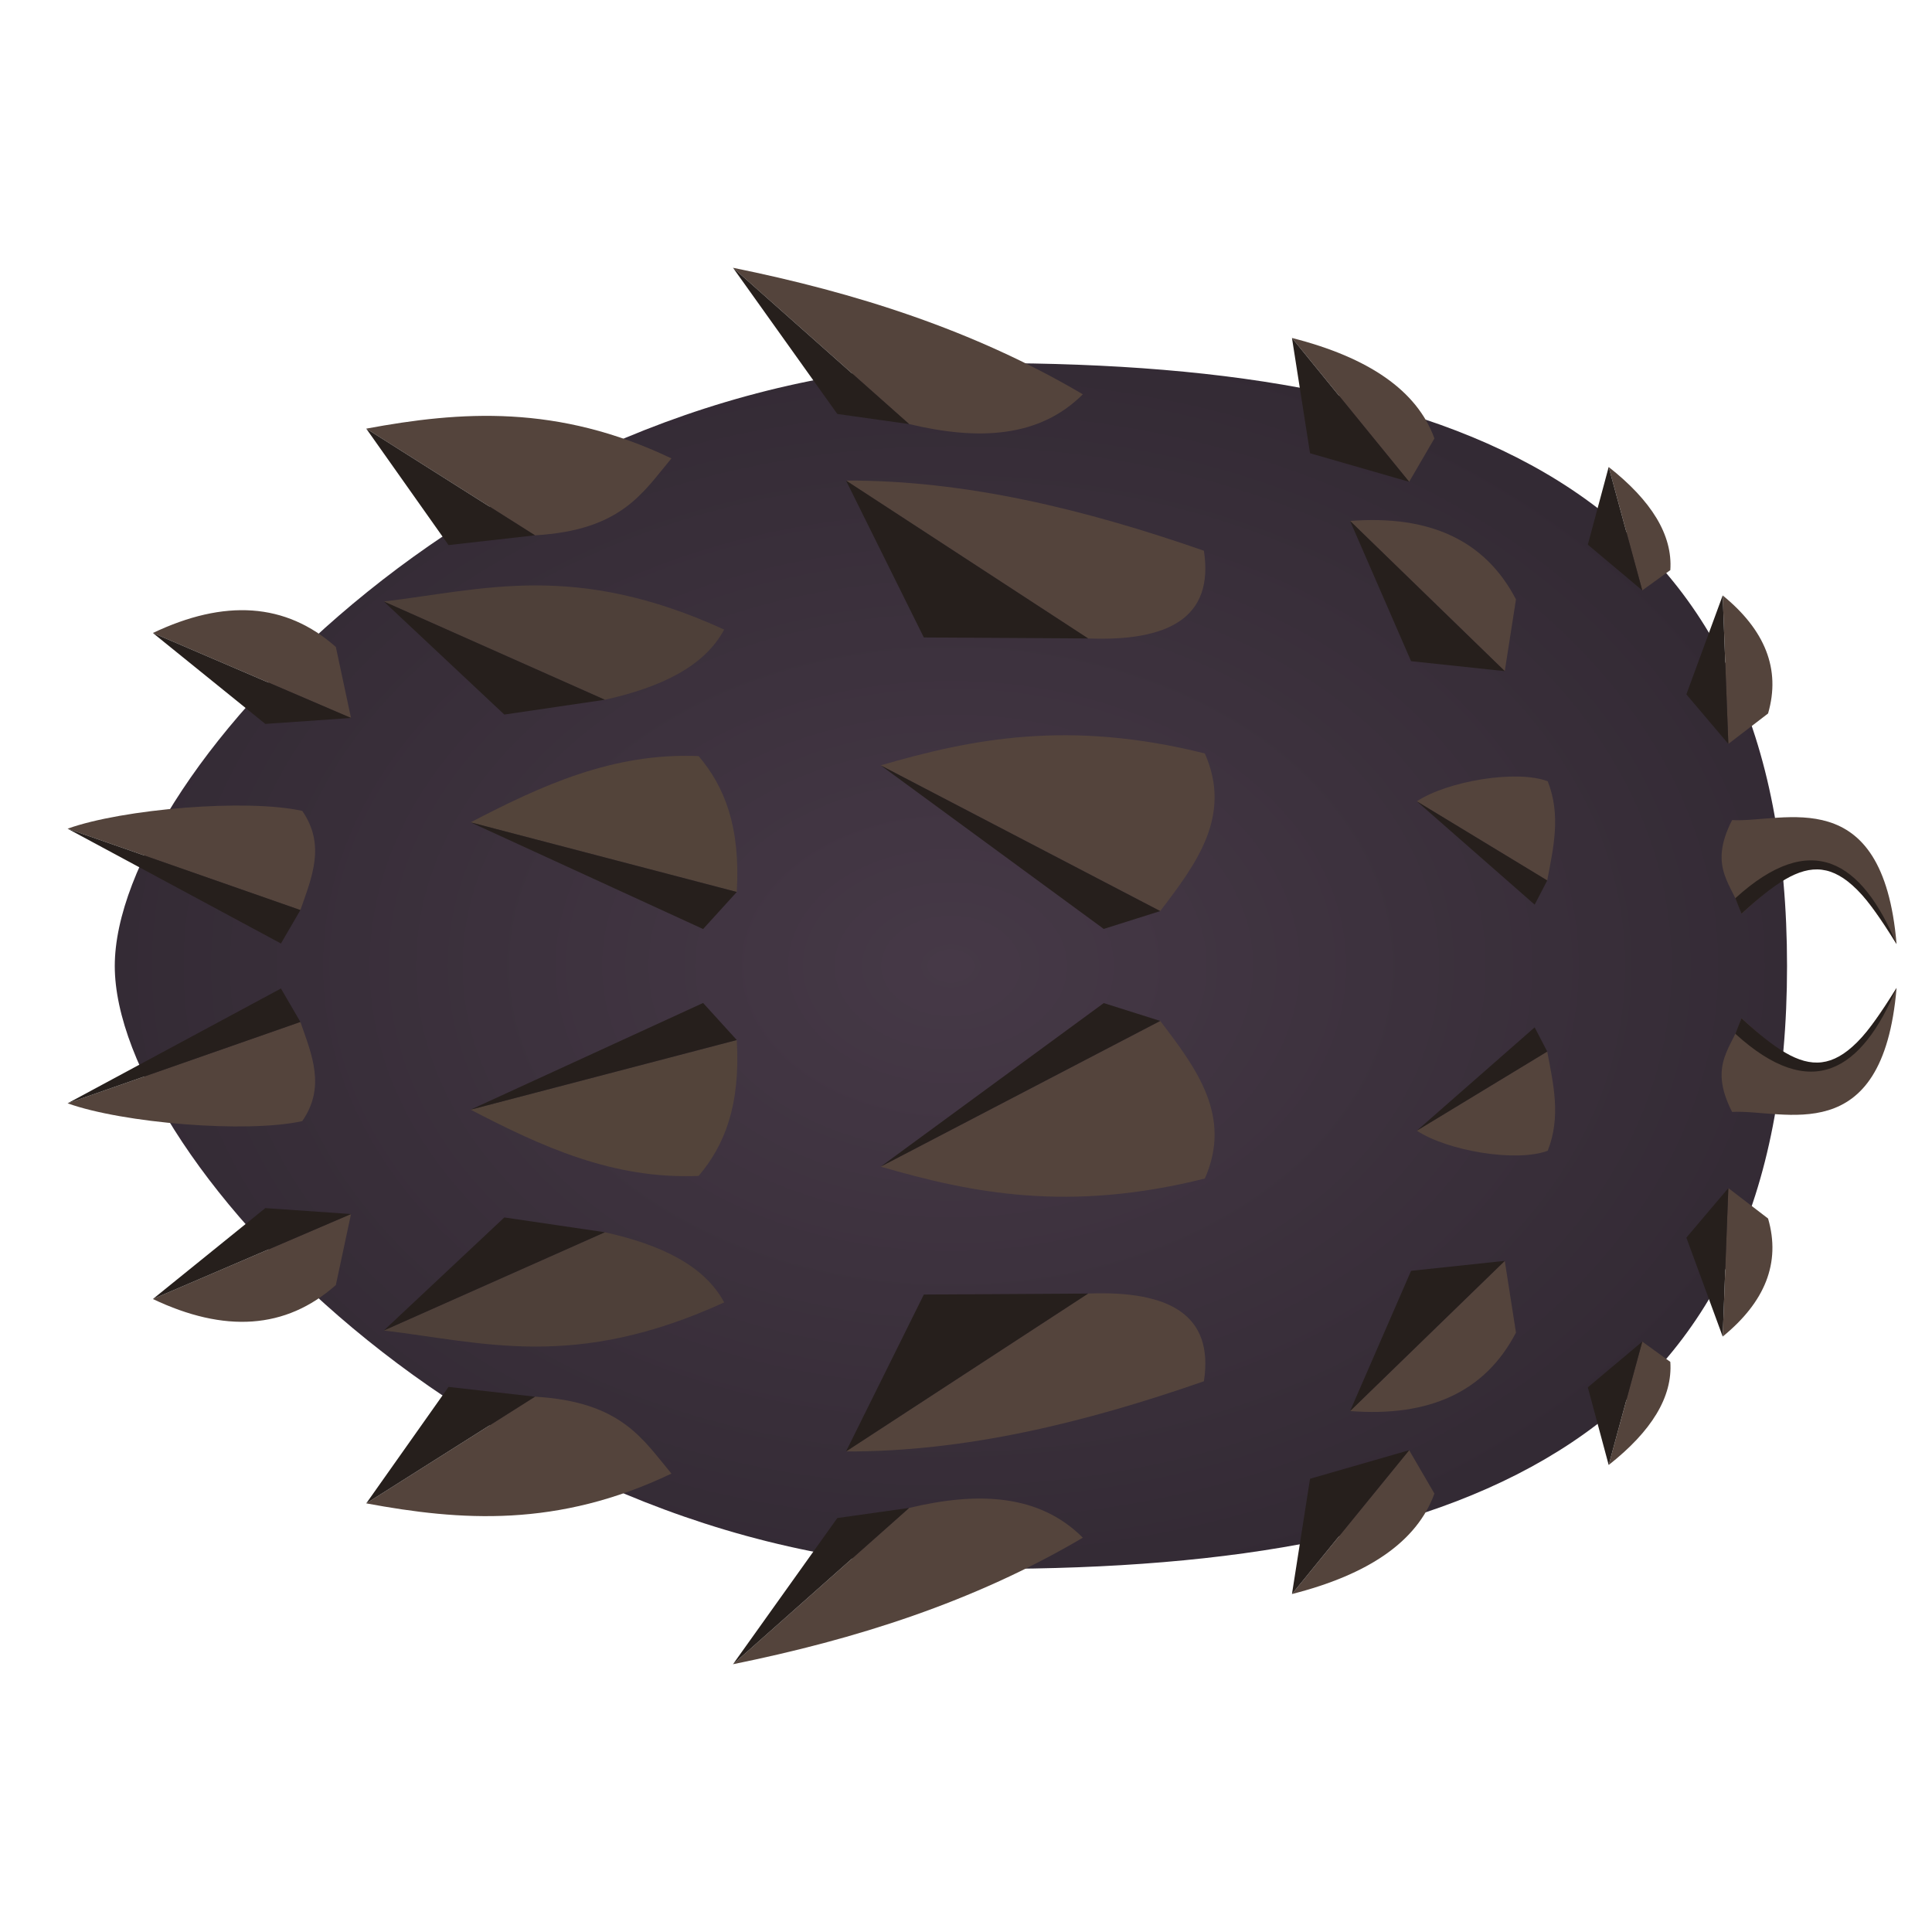
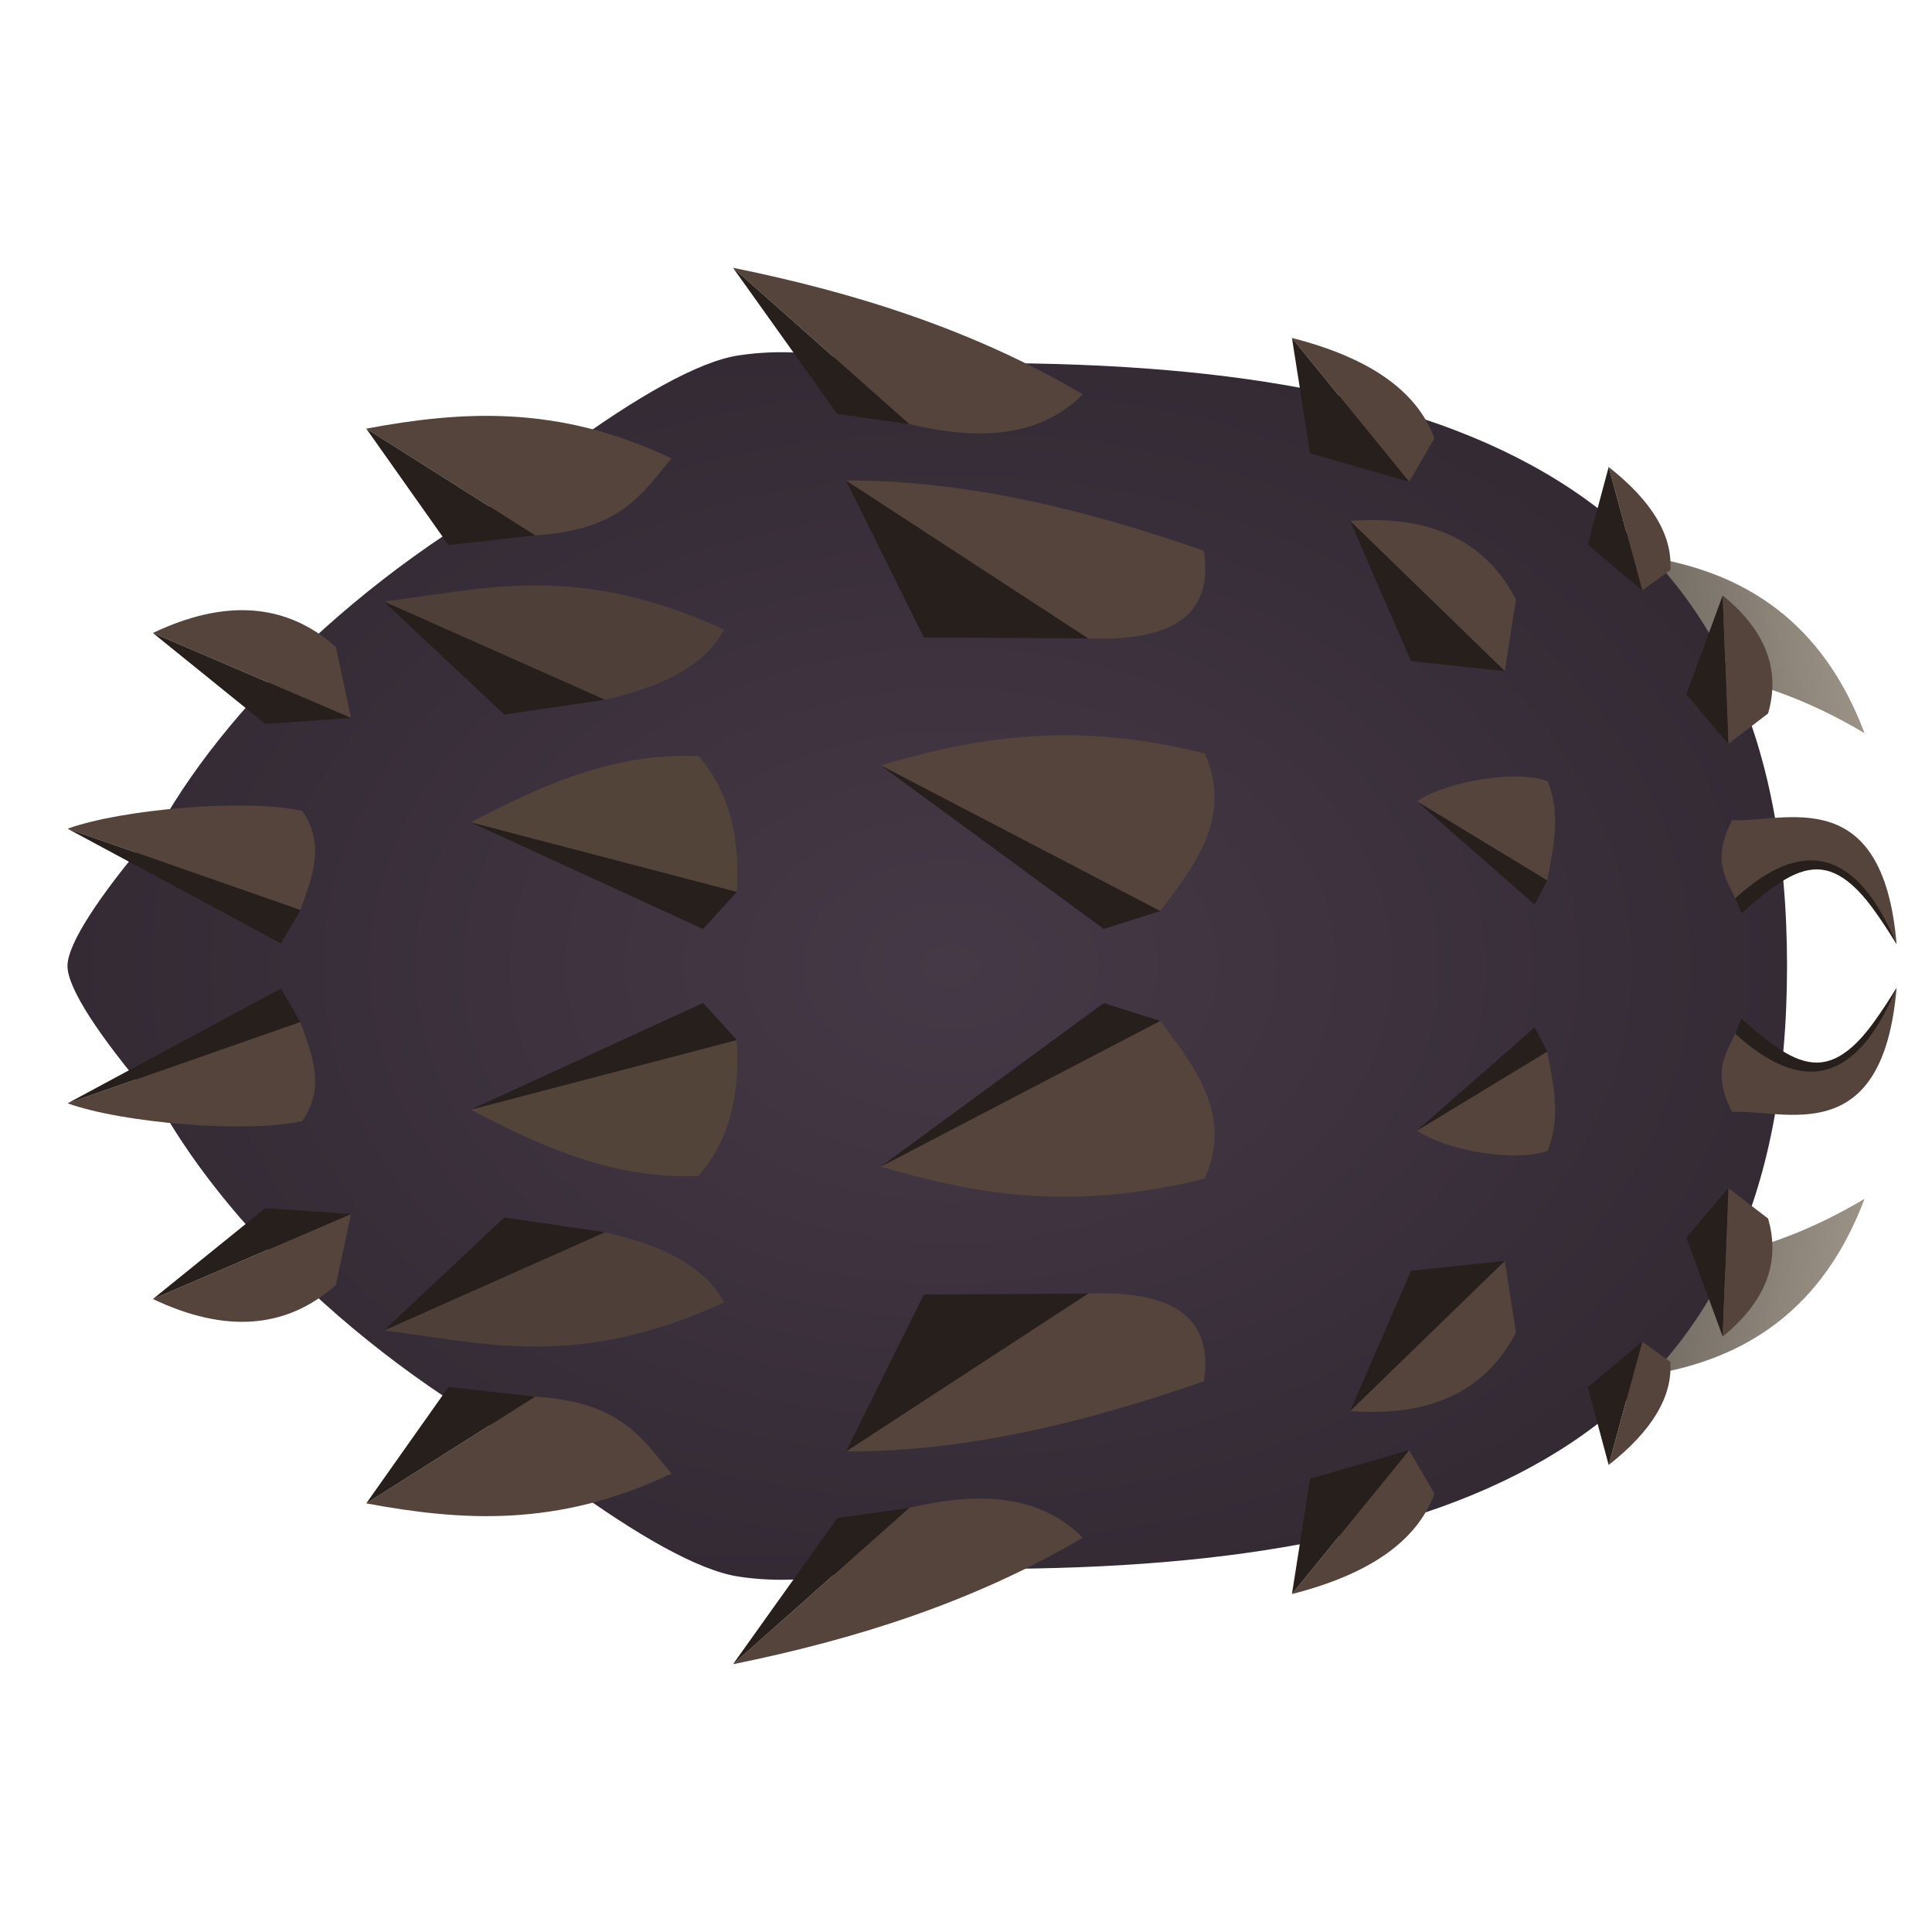
<svg xmlns="http://www.w3.org/2000/svg" xmlns:xlink="http://www.w3.org/1999/xlink" version="1.1" id="svg96" width="512" height="512" viewBox="0 0 512 512">
  <defs id="defs100">
+     <linearGradient id="linearGradient4851">
+       <stop id="stop4845" offset="0" style="stop-color:#9b9286;stop-opacity:1;" />
+       <stop style="stop-color:#5a544e;stop-opacity:1" offset="0.658" id="stop4847" />
+       <stop id="stop4849" offset="1" style="stop-color:#332a34;stop-opacity:1" />
+     </linearGradient>
+     <linearGradient id="linearGradient4843">
+       <stop id="stop4837" offset="0" style="stop-color:#352c36;stop-opacity:1" />
+       <stop style="stop-color:#544b47;stop-opacity:1" offset="0.367" id="stop4839" />
+       <stop id="stop4841" offset="1" style="stop-color:#9c8971;stop-opacity:1" />
+     </linearGradient>
+     <linearGradient id="linearGradient4831">
+       <stop id="stop4827" offset="0" style="stop-color:#443745;stop-opacity:1" />
+       <stop id="stop4829" offset="1" style="stop-color:#332a34;stop-opacity:1" />
+     </linearGradient>
    <linearGradient id="linearGradient7827">
      <stop style="stop-color:#463947;stop-opacity:1" offset="0" id="stop7823" />
      <stop style="stop-color:#1c181d;stop-opacity:1" offset="1" id="stop7825" />
    </linearGradient>
    <radialGradient xlink:href="#linearGradient7827" id="radialGradient7829" cx="152.08" cy="300.488" fx="152.08" fy="300.488" r="221.584" gradientTransform="matrix(2.33581,0,0,1.684277,-216.7571,-215.22)" gradientUnits="userSpaceOnUse" />
+     <linearGradient xlink:href="#linearGradient4843" id="linearGradient5347" x1="596.803" y1="278.475" x2="594.323" y2="264.159" gradientUnits="userSpaceOnUse" gradientTransform="matrix(0,7.179393,-7.179393,0,2271.317,-4157.55)" />
+     <linearGradient xlink:href="#linearGradient4851" id="linearGradient5355" x1="600.517" y1="248.49" x2="603.027" y2="265.153" gradientUnits="userSpaceOnUse" gradientTransform="matrix(0,7.179393,-7.179393,0,2271.317,-4157.55)" />
+     <radialGradient xlink:href="#linearGradient4831" id="radialGradient4835" cx="614.75" cy="288.913" fx="614.75" fy="288.913" r="22.656" gradientTransform="matrix(0,7.179393,-7.910126,0,2482.435,-4157.532)" gradientUnits="userSpaceOnUse" />
+     <linearGradient xlink:href="#linearGradient4851" id="linearGradient4857" gradientUnits="userSpaceOnUse" x1="600.517" y1="248.49" x2="603.027" y2="265.153" gradientTransform="matrix(0,-7.179393,-7.179393,0,2271.317,4669.551)" />
+     <linearGradient xlink:href="#linearGradient4843" id="linearGradient4859" gradientUnits="userSpaceOnUse" x1="596.803" y1="278.475" x2="594.323" y2="264.159" gradientTransform="matrix(0,-7.179393,-7.179393,0,2271.317,4669.551)" />
  </defs>
+   <g id="layer2" style="display:inline">
+     <path id="path4853" d="m 366.407,313.782 c 37.605,21.883 79.995,32.309 127.708,3.926 -22.256,59.182 -82.701,51.744 -139.606,39.978 z" style="display:inline;fill:url(#linearGradient4857);fill-opacity:1;fill-rule:evenodd;stroke:none;stroke-width:7.179px;stroke-linecap:butt;stroke-linejoin:miter;stroke-opacity:1" />
+     <path id="path4855" d="m 256.784,391.883 c 39.989,11.982 79.715,20.556 118.031,10.788 -38.286,-0.744 -76.572,-21.257 -114.858,-39.978 z" style="display:inline;fill:url(#linearGradient4859);fill-opacity:1;fill-rule:evenodd;stroke:none;stroke-width:7.179px;stroke-linecap:butt;stroke-linejoin:miter;stroke-opacity:1" />
+     <path style="display:inline;fill:url(#linearGradient5355);fill-opacity:1;fill-rule:evenodd;stroke:none;stroke-width:7.179px;stroke-linecap:butt;stroke-linejoin:miter;stroke-opacity:1" d="m 366.407,198.218 c 37.605,-21.883 79.995,-32.309 127.708,-3.926 -22.256,-59.182 -82.701,-51.744 -139.606,-39.978 z" id="path5335" />
+     <path style="display:inline;fill:url(#linearGradient5347);fill-opacity:1;fill-rule:evenodd;stroke:none;stroke-width:7.179px;stroke-linecap:butt;stroke-linejoin:miter;stroke-opacity:1" d="m 256.784,120.118 c 39.989,-11.982 79.715,-20.556 118.031,-10.788 -38.286,0.744 -76.572,21.257 -114.858,39.978 z" id="path5337" />
+     <path style="display:inline;fill:url(#radialGradient4835);fill-opacity:1;fill-rule:evenodd;stroke:none;stroke-width:7.179px;stroke-linecap:butt;stroke-linejoin:miter;stroke-opacity:1" d="M 376.308,192.816 C 361.399,159.735 355.457,123.532 275.446,155.489 284.273,119.654 238.297,87.665 195.659,94.197 153.021,100.729 17.885,232.314 17.885,256 c 0,23.686 135.136,155.271 177.774,161.803 42.638,6.532 88.614,-25.457 79.787,-61.291 80.011,31.956 85.953,-4.246 100.862,-37.327 0,0 -14.359,-42.123 -14.359,-63.184 0,-21.061 14.359,-63.184 14.359,-63.184 z" id="path5331" />
+     <path style="display:inline;fill:#261f1c;fill-opacity:1;fill-rule:evenodd;stroke:none;stroke-width:8.02px;stroke-linecap:butt;stroke-linejoin:miter;stroke-opacity:1" d="m 263.67,238.744 -8.696,-4.043 -13.55,-53.778 z" id="path4770" />
+     <path style="display:inline;fill:#54443c;fill-opacity:1;fill-rule:evenodd;stroke:none;stroke-width:8.347px;stroke-linecap:butt;stroke-linejoin:miter;stroke-opacity:1" d="m 237.105,220.323 c -8.424,-23.534 -24.194,-35.702 -43.067,-43.067 l 32.059,57.704 z" id="path4772" />
+     <path style="display:inline;fill:#261f1c;fill-opacity:1;fill-rule:evenodd;stroke:none;stroke-width:8.347px;stroke-linecap:butt;stroke-linejoin:miter;stroke-opacity:1" d="m 226.097,234.96 -32.059,-57.704 23.061,55.942 z" id="path4774" />
+     <path style="display:inline;fill:#54443c;fill-opacity:1;fill-rule:evenodd;stroke:none;stroke-width:7.438px;stroke-linecap:butt;stroke-linejoin:miter;stroke-opacity:1" d="m 192.062,216.972 c -9.063,-16.905 -24.088,-26.942 -43.399,-32.041 l 35.332,45.924 z" id="path4776" />
+     <path style="display:inline;fill:#261f1c;fill-opacity:1;fill-rule:evenodd;stroke:none;stroke-width:7.438px;stroke-linecap:butt;stroke-linejoin:miter;stroke-opacity:1" d="m 183.996,230.855 -11.443,-4.626 -23.889,-41.297 z" id="path4778" />
+     <path style="display:inline;fill:#54443c;fill-opacity:1;fill-rule:evenodd;stroke:none;stroke-width:7.695px;stroke-linecap:butt;stroke-linejoin:miter;stroke-opacity:1" d="M 145.115,225.014 C 131.556,205.983 129.079,204.187 112.807,200.528 l 26.866,36.729 z" id="path4780" />
+     <path style="display:inline;fill:#261f1c;fill-opacity:1;fill-rule:evenodd;stroke:none;stroke-width:7.695px;stroke-linecap:butt;stroke-linejoin:miter;stroke-opacity:1" d="m 139.674,237.257 -9.605,-3.507 -17.262,-33.221 z" id="path4782" />
+     <path style="display:inline;fill:#54443c;fill-opacity:1;fill-rule:evenodd;stroke:none;stroke-width:8.63px;stroke-linecap:butt;stroke-linejoin:miter;stroke-opacity:1" d="M 101.488,229.895 C 92.11,213.117 79.255,216.625 67.709,212.496 l 29.14,30.921 z" id="path4784" />
+     <path style="display:inline;fill:#261f1c;fill-opacity:1;fill-rule:evenodd;stroke:none;stroke-width:8.63px;stroke-linecap:butt;stroke-linejoin:miter;stroke-opacity:1" d="M 96.849,243.417 86.323,241.613 67.709,212.496 Z" id="path4786" />
+     <path id="path4794" d="m 263.67,273.256 -8.696,4.043 -13.55,53.778 z" style="display:inline;fill:#261f1c;fill-opacity:1;fill-rule:evenodd;stroke:none;stroke-width:8.02px;stroke-linecap:butt;stroke-linejoin:miter;stroke-opacity:1" />
+     <path id="path4796" d="m 237.105,291.677 c -8.424,23.534 -24.194,35.702 -43.067,43.067 l 32.059,-57.704 z" style="display:inline;fill:#54443c;fill-opacity:1;fill-rule:evenodd;stroke:none;stroke-width:8.347px;stroke-linecap:butt;stroke-linejoin:miter;stroke-opacity:1" />
+     <path id="path4798" d="m 226.097,277.04 -32.059,57.704 23.061,-55.942 z" style="display:inline;fill:#261f1c;fill-opacity:1;fill-rule:evenodd;stroke:none;stroke-width:8.347px;stroke-linecap:butt;stroke-linejoin:miter;stroke-opacity:1" />
+     <path id="path4800" d="m 192.062,295.028 c -9.063,16.905 -24.088,26.942 -43.399,32.041 l 35.332,-45.924 z" style="display:inline;fill:#54443c;fill-opacity:1;fill-rule:evenodd;stroke:none;stroke-width:7.438px;stroke-linecap:butt;stroke-linejoin:miter;stroke-opacity:1" />
+     <path id="path4802" d="m 183.996,281.145 -11.443,4.626 -23.889,41.297 z" style="display:inline;fill:#261f1c;fill-opacity:1;fill-rule:evenodd;stroke:none;stroke-width:7.438px;stroke-linecap:butt;stroke-linejoin:miter;stroke-opacity:1" />
+     <path id="path4804" d="m 145.115,286.987 c -13.559,19.03 -16.036,20.826 -32.308,24.486 l 26.866,-36.729 z" style="display:inline;fill:#54443c;fill-opacity:1;fill-rule:evenodd;stroke:none;stroke-width:7.695px;stroke-linecap:butt;stroke-linejoin:miter;stroke-opacity:1" />
+     <path id="path4806" d="m 139.674,274.744 -9.605,3.507 -17.262,33.221 z" style="display:inline;fill:#261f1c;fill-opacity:1;fill-rule:evenodd;stroke:none;stroke-width:7.695px;stroke-linecap:butt;stroke-linejoin:miter;stroke-opacity:1" />
+     <path id="path4808" d="m 101.488,282.106 c -9.378,16.777 -22.234,13.27 -33.78,17.398 l 29.14,-30.921 z" style="display:inline;fill:#54443c;fill-opacity:1;fill-rule:evenodd;stroke:none;stroke-width:8.63px;stroke-linecap:butt;stroke-linejoin:miter;stroke-opacity:1" />
+     <path id="path4810" d="M 96.849,268.583 86.323,270.387 67.709,299.504 Z" style="display:inline;fill:#261f1c;fill-opacity:1;fill-rule:evenodd;stroke:none;stroke-width:8.63px;stroke-linecap:butt;stroke-linejoin:miter;stroke-opacity:1" />
+     <path style="fill:#54443c;fill-opacity:1;fill-rule:evenodd;stroke:none;stroke-width:8.02px;stroke-linecap:butt;stroke-linejoin:miter;stroke-opacity:1" d="m 263.67,238.744 18.313,-4.341 c -5.716,-19.406 -23.459,-41.496 -40.559,-53.48 z" id="path5371" />
+     <path id="path4812" d="m 263.67,273.256 18.313,4.341 c -5.716,19.406 -23.459,41.496 -40.559,53.48 z" style="fill:#54443c;fill-opacity:1;fill-rule:evenodd;stroke:none;stroke-width:8.02px;stroke-linecap:butt;stroke-linejoin:miter;stroke-opacity:1" />
+   </g>
  <g id="layer1" style="display:inline;opacity:1" transform="translate(113.527,-34.88583)">
    <path style="opacity:1;fill:url(#radialGradient7829);fill-opacity:1;stroke:none;stroke-width:77.98;stroke-opacity:1" d="m 360.057,290.886 c 0,123.748 -81.717,159.777 -211.72,159.777 -130.003,2.2e-4 -231.447,-108.355 -231.447,-159.777 0,-51.421 101.444,-159.777 231.447,-159.777 130.003,7e-5 211.72,36.029 211.72,159.777 z" id="path7804" />
    <path style="fill:#54443c;fill-opacity:1;fill-rule:evenodd;stroke:none;stroke-width:7.439px;stroke-linecap:butt;stroke-linejoin:miter;stroke-opacity:1" d="m 174.836,204.082 -64.161,-41.844 c 31.616,-0.111 63.231,7.593 94.847,18.597 2.73,17.827 -9.448,24.06 -30.686,23.247 z" id="path7807" />
    <path style="fill:#261f1c;fill-opacity:1;fill-rule:evenodd;stroke:none;stroke-width:7.439px;stroke-linecap:butt;stroke-linejoin:miter;stroke-opacity:1" d="m 174.836,204.082 -43.534,-0.262 -20.627,-41.583 z" id="path7809" />
    <path style="fill:#4e4039;fill-opacity:1;fill-rule:evenodd;stroke:none;stroke-width:7.439px;stroke-linecap:butt;stroke-linejoin:miter;stroke-opacity:1" d="m 46.776,220.328 -58.582,-26.036 c 26.605,-3.184 50.586,-10.661 90.197,7.439 -5.334,9.917 -16.976,15.327 -31.616,18.597 z" id="path7811" />
    <path style="fill:#261f1c;fill-opacity:1;fill-rule:evenodd;stroke:none;stroke-width:7.439px;stroke-linecap:butt;stroke-linejoin:miter;stroke-opacity:1" d="m 46.776,220.328 -26.652,3.923 -31.93,-29.959 z" id="path7813" />
    <path style="fill:#54443c;fill-opacity:1;fill-rule:evenodd;stroke:none;stroke-width:7.439px;stroke-linecap:butt;stroke-linejoin:miter;stroke-opacity:1" d="M 127.408,147.273 80.724,105.849 c 32.433,6.589 63.773,16.459 92.71,33.533 -11.608,11.591 -27.773,12.247 -46.026,7.89 z" id="path7815" />
    <path style="fill:#261f1c;fill-opacity:1;fill-rule:evenodd;stroke:none;stroke-width:7.439px;stroke-linecap:butt;stroke-linejoin:miter;stroke-opacity:1" d="m 127.408,147.273 -19.04,-2.685 -27.644,-38.739 z" id="path7817" />
    <path style="fill:#54443c;fill-opacity:1;fill-rule:evenodd;stroke:none;stroke-width:7.439px;stroke-linecap:butt;stroke-linejoin:miter;stroke-opacity:1" d="m 28.246,176.751 -44.711,-28.273 c 24.976,-4.637 50.702,-6.526 80.875,7.89 -7.577,9.033 -13.186,19.05 -36.164,20.383 z" id="path7819" />
    <path style="fill:#261f1c;fill-opacity:1;fill-rule:evenodd;stroke:none;stroke-width:7.439px;stroke-linecap:butt;stroke-linejoin:miter;stroke-opacity:1" d="M 28.246,176.751 5.339,179.338 -16.465,148.478 Z" id="path7821" />
    <path style="fill:#53443a;fill-opacity:1;fill-rule:evenodd;stroke:none;stroke-width:1.684px;stroke-linecap:butt;stroke-linejoin:miter;stroke-opacity:1" d="m 71.61,235.255 c -22.757,-0.954 -41.759,7.857 -60.418,17.56 l 70.537,18.453 c 1.004,-17.267 -3.212,-27.899 -10.119,-36.013 z" id="path7917" />
    <path style="fill:#261f1c;fill-opacity:1;fill-rule:evenodd;stroke:none;stroke-width:1.684px;stroke-linecap:butt;stroke-linejoin:miter;stroke-opacity:1" d="m 81.73,271.267 -8.929,9.822 -61.608,-28.274 z" id="path7919" />
    <path style="fill:#54443c;fill-opacity:1;fill-rule:evenodd;stroke:none;stroke-width:2.229px;stroke-linecap:butt;stroke-linejoin:miter;stroke-opacity:1" d="m 205.768,234.561 c -36.021,-9.021 -61.666,-3.894 -85.904,3.152 l 74.082,38.617 c 9.629,-12.611 19.124,-25.252 11.822,-41.77 z" id="path7925" />
    <path style="fill:#261f1c;fill-opacity:1;fill-rule:evenodd;stroke:none;stroke-width:2.229px;stroke-linecap:butt;stroke-linejoin:miter;stroke-opacity:1" d="m 193.946,276.331 -14.974,4.729 -59.108,-43.346 z" id="path7927" />
    <path style="fill:#54443c;fill-opacity:1;fill-rule:evenodd;stroke:none;stroke-width:2.376px;stroke-linecap:butt;stroke-linejoin:miter;stroke-opacity:1" d="m 285.251,212.743 -40.99,-39.802 c 20.875,-1.624 35.758,4.991 43.961,20.792 z" id="path8001" />
    <path style="fill:#261f1c;fill-opacity:1;fill-rule:evenodd;stroke:none;stroke-width:2.376px;stroke-linecap:butt;stroke-linejoin:miter;stroke-opacity:1" d="M 285.251,212.743 260.424,210.107 244.261,172.941 Z" id="path8003" />
    <path style="fill:#54443c;fill-opacity:1;fill-rule:evenodd;stroke:none;stroke-width:0.954px;stroke-linecap:butt;stroke-linejoin:miter;stroke-opacity:1" d="m 296.504,268.218 c 1.619,-8.637 3.701,-17.238 0.136,-26.289 -8.29,-3.134 -26.6,-0.047 -34.69,5.318 z" id="path8005" />
    <path style="fill:#261f1c;fill-opacity:1;fill-rule:evenodd;stroke:none;stroke-width:0.954px;stroke-linecap:butt;stroke-linejoin:miter;stroke-opacity:1" d="m 296.504,268.218 -3.329,6.409 -31.226,-27.38 z" id="path8007" />
    <path id="path8009" d="m -20.503,225.155 -52.509,-22.523 c 18.916,-8.978 35.18,-8.119 48.488,3.707 z" style="fill:#54443c;fill-opacity:1;fill-rule:evenodd;stroke:none;stroke-width:2.376px;stroke-linecap:butt;stroke-linejoin:miter;stroke-opacity:1" />
    <path id="path8011" d="m -20.503,225.155 -22.713,1.573 -29.796,-24.096 z" style="fill:#261f1c;fill-opacity:1;fill-rule:evenodd;stroke:none;stroke-width:2.376px;stroke-linecap:butt;stroke-linejoin:miter;stroke-opacity:1" />
    <path id="path8013" d="m -33.921,276.063 c 2.984,-8.609 6.796,-17.173 0.497,-26.285 -14.819,-3.277 -47.646,-0.508 -62.189,4.716 z" style="fill:#54443c;fill-opacity:1;fill-rule:evenodd;stroke:none;stroke-width:1.277px;stroke-linecap:butt;stroke-linejoin:miter;stroke-opacity:1" />
    <path id="path8015" d="m -33.921,276.063 -5.153,8.86 -56.539,-30.428 z" style="fill:#261f1c;fill-opacity:1;fill-rule:evenodd;stroke:none;stroke-width:1.277px;stroke-linecap:butt;stroke-linejoin:miter;stroke-opacity:1" />
    <path id="path8247" d="M 259.914,162.569 228.859,124.449 c 20.259,5.153 33.126,13.89 37.75,26.622 z" style="fill:#54443c;fill-opacity:1;fill-rule:evenodd;stroke:none;stroke-width:1.963px;stroke-linecap:butt;stroke-linejoin:miter;stroke-opacity:1" />
    <path id="path8249" d="m 259.914,162.569 -26.265,-7.568 -4.791,-30.551 z" style="fill:#261f1c;fill-opacity:1;fill-rule:evenodd;stroke:none;stroke-width:1.963px;stroke-linecap:butt;stroke-linejoin:miter;stroke-opacity:1" />
    <path id="path8251" d="M 344.501,232.032 343.005,192.68 c 11.181,9.125 15.453,19.506 12.023,31.287 z" style="fill:#54443c;fill-opacity:1;fill-rule:evenodd;stroke:none;stroke-width:1.638px;stroke-linecap:butt;stroke-linejoin:miter;stroke-opacity:1" />
    <path id="path8253" d="M 344.501,232.032 333.377,218.902 343.005,192.68 Z" style="fill:#261f1c;fill-opacity:1;fill-rule:evenodd;stroke:none;stroke-width:1.638px;stroke-linecap:butt;stroke-linejoin:miter;stroke-opacity:1" />
    <path style="fill:#54443c;fill-opacity:1;fill-rule:evenodd;stroke:none;stroke-width:1.353px;stroke-linecap:butt;stroke-linejoin:miter;stroke-opacity:1" d="m 321.691,191.344 -8.9,-32.699 c 11.32,8.913 16.981,18.016 16.333,27.329 z" id="path8259" />
    <path style="fill:#261f1c;fill-opacity:1;fill-rule:evenodd;stroke:none;stroke-width:1.353px;stroke-linecap:butt;stroke-linejoin:miter;stroke-opacity:1" d="m 321.691,191.344 -14.428,-12.114 5.528,-20.585 z" id="path8261" />
    <path id="path8349" d="m 174.836,377.69 -64.161,41.844 c 31.616,0.111 63.231,-7.593 94.847,-18.597 2.73,-17.827 -9.448,-24.06 -30.686,-23.247 z" style="fill:#54443c;fill-opacity:1;fill-rule:evenodd;stroke:none;stroke-width:7.439px;stroke-linecap:butt;stroke-linejoin:miter;stroke-opacity:1" />
    <path id="path8351" d="m 174.836,377.69 -43.534,0.262 -20.627,41.583 z" style="fill:#261f1c;fill-opacity:1;fill-rule:evenodd;stroke:none;stroke-width:7.439px;stroke-linecap:butt;stroke-linejoin:miter;stroke-opacity:1" />
    <path id="path8353" d="m 46.776,361.443 -58.582,26.036 c 26.605,3.184 50.586,10.661 90.197,-7.439 -5.334,-9.917 -16.976,-15.327 -31.616,-18.597 z" style="fill:#4e4039;fill-opacity:1;fill-rule:evenodd;stroke:none;stroke-width:7.439px;stroke-linecap:butt;stroke-linejoin:miter;stroke-opacity:1" />
    <path id="path8355" d="m 46.776,361.443 -26.652,-3.923 -31.93,29.959 z" style="fill:#261f1c;fill-opacity:1;fill-rule:evenodd;stroke:none;stroke-width:7.439px;stroke-linecap:butt;stroke-linejoin:miter;stroke-opacity:1" />
    <path id="path8357" d="m 127.408,434.499 -46.684,41.424 c 32.433,-6.589 63.773,-16.459 92.71,-33.533 -11.608,-11.591 -27.773,-12.247 -46.026,-7.89 z" style="fill:#54443c;fill-opacity:1;fill-rule:evenodd;stroke:none;stroke-width:7.439px;stroke-linecap:butt;stroke-linejoin:miter;stroke-opacity:1" />
    <path id="path8359" d="m 127.408,434.499 -19.04,2.685 -27.644,38.739 z" style="fill:#261f1c;fill-opacity:1;fill-rule:evenodd;stroke:none;stroke-width:7.439px;stroke-linecap:butt;stroke-linejoin:miter;stroke-opacity:1" />
    <path id="path8361" d="m 28.246,405.021 -44.711,28.273 c 24.976,4.637 50.702,6.526 80.875,-7.89 -7.577,-9.033 -13.186,-19.05 -36.164,-20.383 z" style="fill:#54443c;fill-opacity:1;fill-rule:evenodd;stroke:none;stroke-width:7.439px;stroke-linecap:butt;stroke-linejoin:miter;stroke-opacity:1" />
    <path id="path8363" d="M 28.246,405.021 5.339,402.434 -16.465,433.294 Z" style="fill:#261f1c;fill-opacity:1;fill-rule:evenodd;stroke:none;stroke-width:7.439px;stroke-linecap:butt;stroke-linejoin:miter;stroke-opacity:1" />
    <path id="path8365" d="m 71.61,346.517 c -22.757,0.954 -41.759,-7.857 -60.418,-17.56 l 70.537,-18.453 c 1.004,17.267 -3.212,27.899 -10.119,36.013 z" style="fill:#53443a;fill-opacity:1;fill-rule:evenodd;stroke:none;stroke-width:1.684px;stroke-linecap:butt;stroke-linejoin:miter;stroke-opacity:1" />
    <path id="path8367" d="m 81.73,310.505 -8.929,-9.822 -61.608,28.274 z" style="fill:#261f1c;fill-opacity:1;fill-rule:evenodd;stroke:none;stroke-width:1.684px;stroke-linecap:butt;stroke-linejoin:miter;stroke-opacity:1" />
    <path id="path8369" d="m 205.768,347.21 c -36.021,9.021 -61.666,3.894 -85.904,-3.152 l 74.082,-38.617 c 9.629,12.611 19.124,25.252 11.822,41.77 z" style="fill:#54443c;fill-opacity:1;fill-rule:evenodd;stroke:none;stroke-width:2.229px;stroke-linecap:butt;stroke-linejoin:miter;stroke-opacity:1" />
    <path id="path8371" d="m 193.946,305.441 -14.974,-4.729 -59.108,43.346 z" style="fill:#261f1c;fill-opacity:1;fill-rule:evenodd;stroke:none;stroke-width:2.229px;stroke-linecap:butt;stroke-linejoin:miter;stroke-opacity:1" />
    <path id="path8373" d="m 285.251,369.028 -40.99,39.802 c 20.875,1.624 35.758,-4.991 43.961,-20.792 z" style="fill:#54443c;fill-opacity:1;fill-rule:evenodd;stroke:none;stroke-width:2.376px;stroke-linecap:butt;stroke-linejoin:miter;stroke-opacity:1" />
    <path id="path8375" d="m 285.251,369.028 -24.827,2.637 -16.163,37.166 z" style="fill:#261f1c;fill-opacity:1;fill-rule:evenodd;stroke:none;stroke-width:2.376px;stroke-linecap:butt;stroke-linejoin:miter;stroke-opacity:1" />
    <path id="path8377" d="m 296.504,313.554 c 1.619,8.637 3.701,17.238 0.136,26.289 -8.29,3.134 -26.6,0.047 -34.69,-5.318 z" style="fill:#54443c;fill-opacity:1;fill-rule:evenodd;stroke:none;stroke-width:0.954px;stroke-linecap:butt;stroke-linejoin:miter;stroke-opacity:1" />
    <path id="path8379" d="m 296.504,313.554 -3.329,-6.409 -31.226,27.38 z" style="fill:#261f1c;fill-opacity:1;fill-rule:evenodd;stroke:none;stroke-width:0.954px;stroke-linecap:butt;stroke-linejoin:miter;stroke-opacity:1" />
    <path style="fill:#54443c;fill-opacity:1;fill-rule:evenodd;stroke:none;stroke-width:2.376px;stroke-linecap:butt;stroke-linejoin:miter;stroke-opacity:1" d="m -20.503,356.617 -52.509,22.523 c 18.916,8.978 35.18,8.119 48.488,-3.707 z" id="path8381" />
    <path style="fill:#261f1c;fill-opacity:1;fill-rule:evenodd;stroke:none;stroke-width:2.376px;stroke-linecap:butt;stroke-linejoin:miter;stroke-opacity:1" d="m -20.503,356.617 -22.713,-1.573 -29.796,24.096 z" id="path8383" />
    <path style="fill:#54443c;fill-opacity:1;fill-rule:evenodd;stroke:none;stroke-width:1.277px;stroke-linecap:butt;stroke-linejoin:miter;stroke-opacity:1" d="m -33.921,305.709 c 2.984,8.609 6.796,17.173 0.497,26.285 -14.819,3.277 -47.646,0.508 -62.189,-4.716 z" id="path8385" />
    <path style="fill:#261f1c;fill-opacity:1;fill-rule:evenodd;stroke:none;stroke-width:1.277px;stroke-linecap:butt;stroke-linejoin:miter;stroke-opacity:1" d="m -33.921,305.709 -5.153,-8.86 -56.539,30.428 z" id="path8387" />
    <path style="fill:#54443c;fill-opacity:1;fill-rule:evenodd;stroke:none;stroke-width:1.963px;stroke-linecap:butt;stroke-linejoin:miter;stroke-opacity:1" d="m 259.914,419.203 -31.055,38.119 c 20.259,-5.153 33.126,-13.89 37.75,-26.622 z" id="path8389" />
    <path style="fill:#261f1c;fill-opacity:1;fill-rule:evenodd;stroke:none;stroke-width:1.963px;stroke-linecap:butt;stroke-linejoin:miter;stroke-opacity:1" d="m 259.914,419.203 -26.265,7.568 -4.791,30.551 z" id="path8391" />
    <path style="fill:#54443c;fill-opacity:1;fill-rule:evenodd;stroke:none;stroke-width:1.638px;stroke-linecap:butt;stroke-linejoin:miter;stroke-opacity:1" d="m 344.501,349.74 -1.495,39.352 c 11.181,-9.125 15.453,-19.506 12.023,-31.287 z" id="path8393" />
    <path style="fill:#261f1c;fill-opacity:1;fill-rule:evenodd;stroke:none;stroke-width:1.638px;stroke-linecap:butt;stroke-linejoin:miter;stroke-opacity:1" d="m 344.501,349.74 -11.123,13.129 9.628,26.222 z" id="path8395" />
    <path id="path8401" d="m 321.691,390.428 -8.9,32.699 c 11.32,-8.913 16.981,-18.016 16.333,-27.329 z" style="fill:#54443c;fill-opacity:1;fill-rule:evenodd;stroke:none;stroke-width:1.353px;stroke-linecap:butt;stroke-linejoin:miter;stroke-opacity:1" />
    <path id="path8403" d="m 321.691,390.428 -14.428,12.114 5.528,20.585 z" style="fill:#261f1c;fill-opacity:1;fill-rule:evenodd;stroke:none;stroke-width:1.353px;stroke-linecap:butt;stroke-linejoin:miter;stroke-opacity:1" />
    <g id="g9003" transform="translate(0,2.788957)">
      <g id="g8989">
        <path style="fill:#54443c;fill-opacity:1;fill-rule:evenodd;stroke:none;stroke-width:0.71px;stroke-linecap:butt;stroke-linejoin:miter;stroke-opacity:1" d="m 347.99,274.243 c 18.507,-16.678 23.099,-20.728 41.095,8.045 -3.664,-43.365 -29.92,-32.088 -43.593,-32.863 -6.591,12.911 0.339,17.148 2.498,24.819 z" id="path8702" />
        <path style="fill:#261f1c;fill-opacity:1;fill-rule:evenodd;stroke:none;stroke-width:1px;stroke-linecap:butt;stroke-linejoin:miter;stroke-opacity:1" d="m 389.085,282.288 c -9.212,-21.928 -22.512,-30.57 -42.727,-12.151 l 1.632,4.107 c 17.358,-15.899 25.659,-17.877 41.095,8.045 z" id="path8985" />
      </g>
      <g transform="matrix(1,0,0,-1,0,576.1938)" id="g8995">
        <path id="path8991" d="m 347.99,274.243 c 18.507,-16.678 23.099,-20.728 41.095,8.045 -3.664,-43.365 -29.92,-32.088 -43.593,-32.863 -6.591,12.911 0.339,17.148 2.498,24.819 z" style="fill:#54443c;fill-opacity:1;fill-rule:evenodd;stroke:none;stroke-width:0.71px;stroke-linecap:butt;stroke-linejoin:miter;stroke-opacity:1" />
        <path id="path8993" d="m 389.085,282.288 c -9.212,-21.928 -22.512,-30.57 -42.727,-12.151 l 1.632,4.107 c 17.358,-15.899 25.659,-17.877 41.095,8.045 z" style="fill:#261f1c;fill-opacity:1;fill-rule:evenodd;stroke:none;stroke-width:1px;stroke-linecap:butt;stroke-linejoin:miter;stroke-opacity:1" />
      </g>
    </g>
  </g>
</svg>
